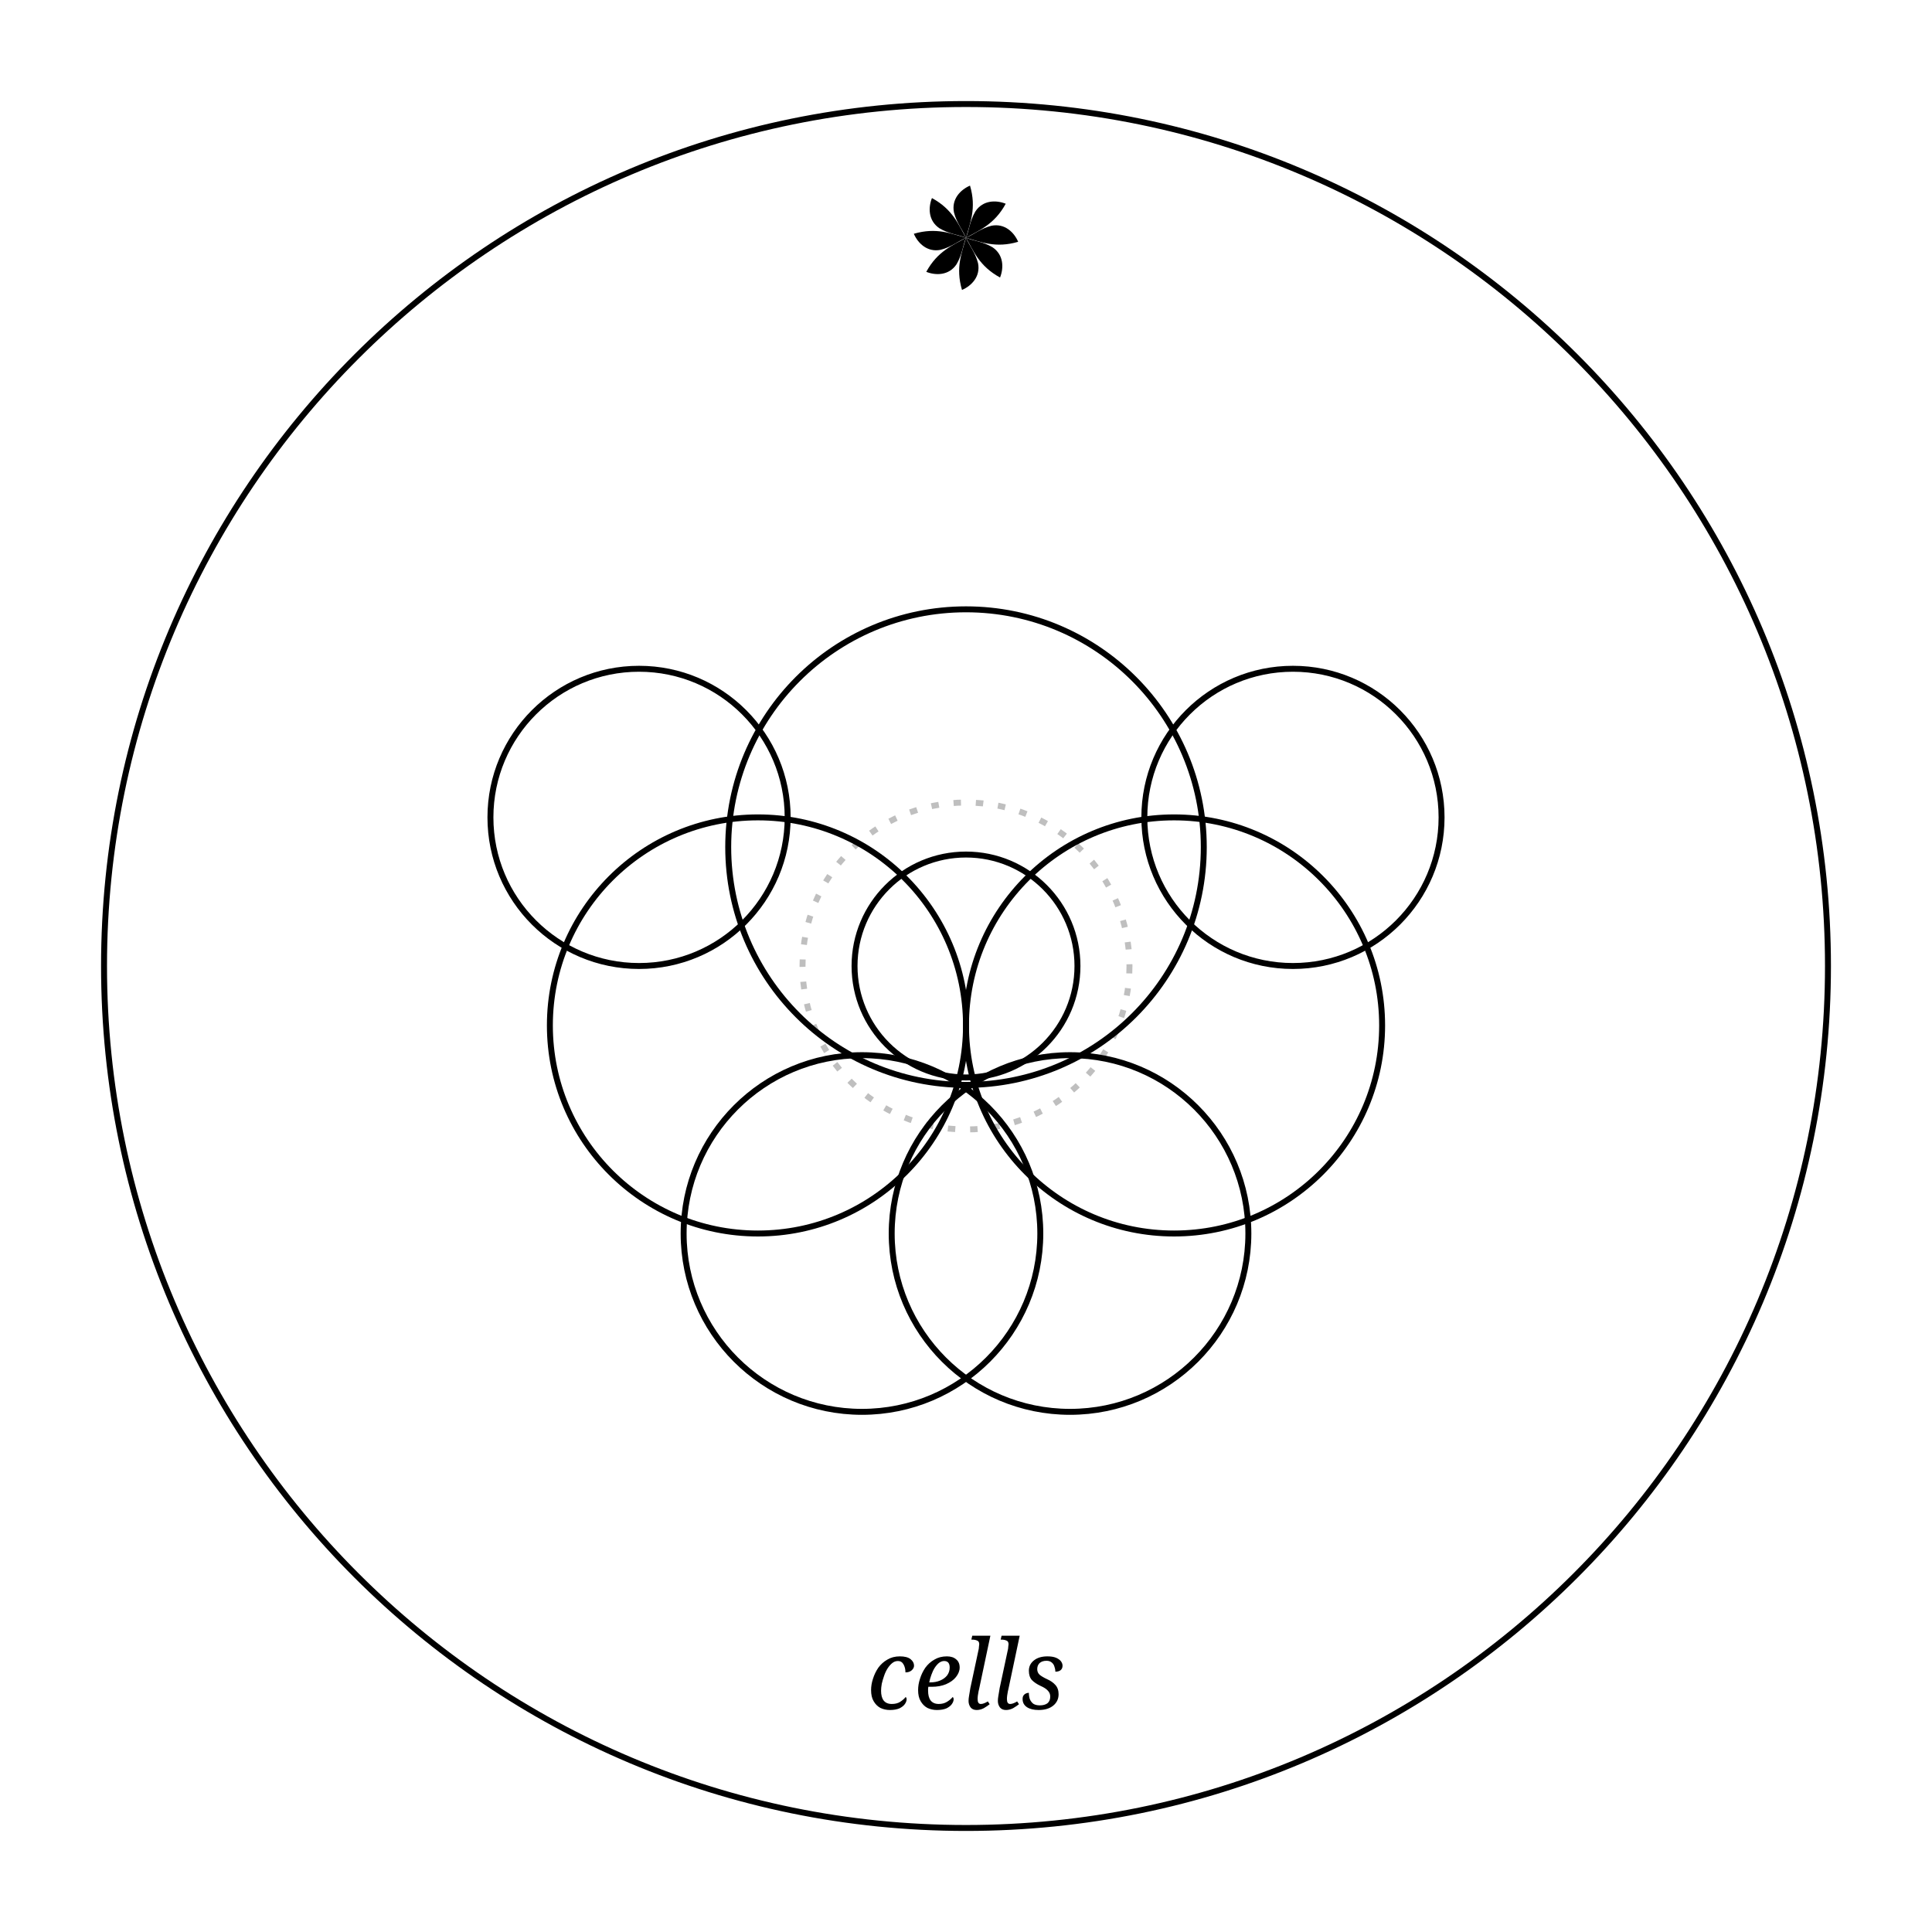
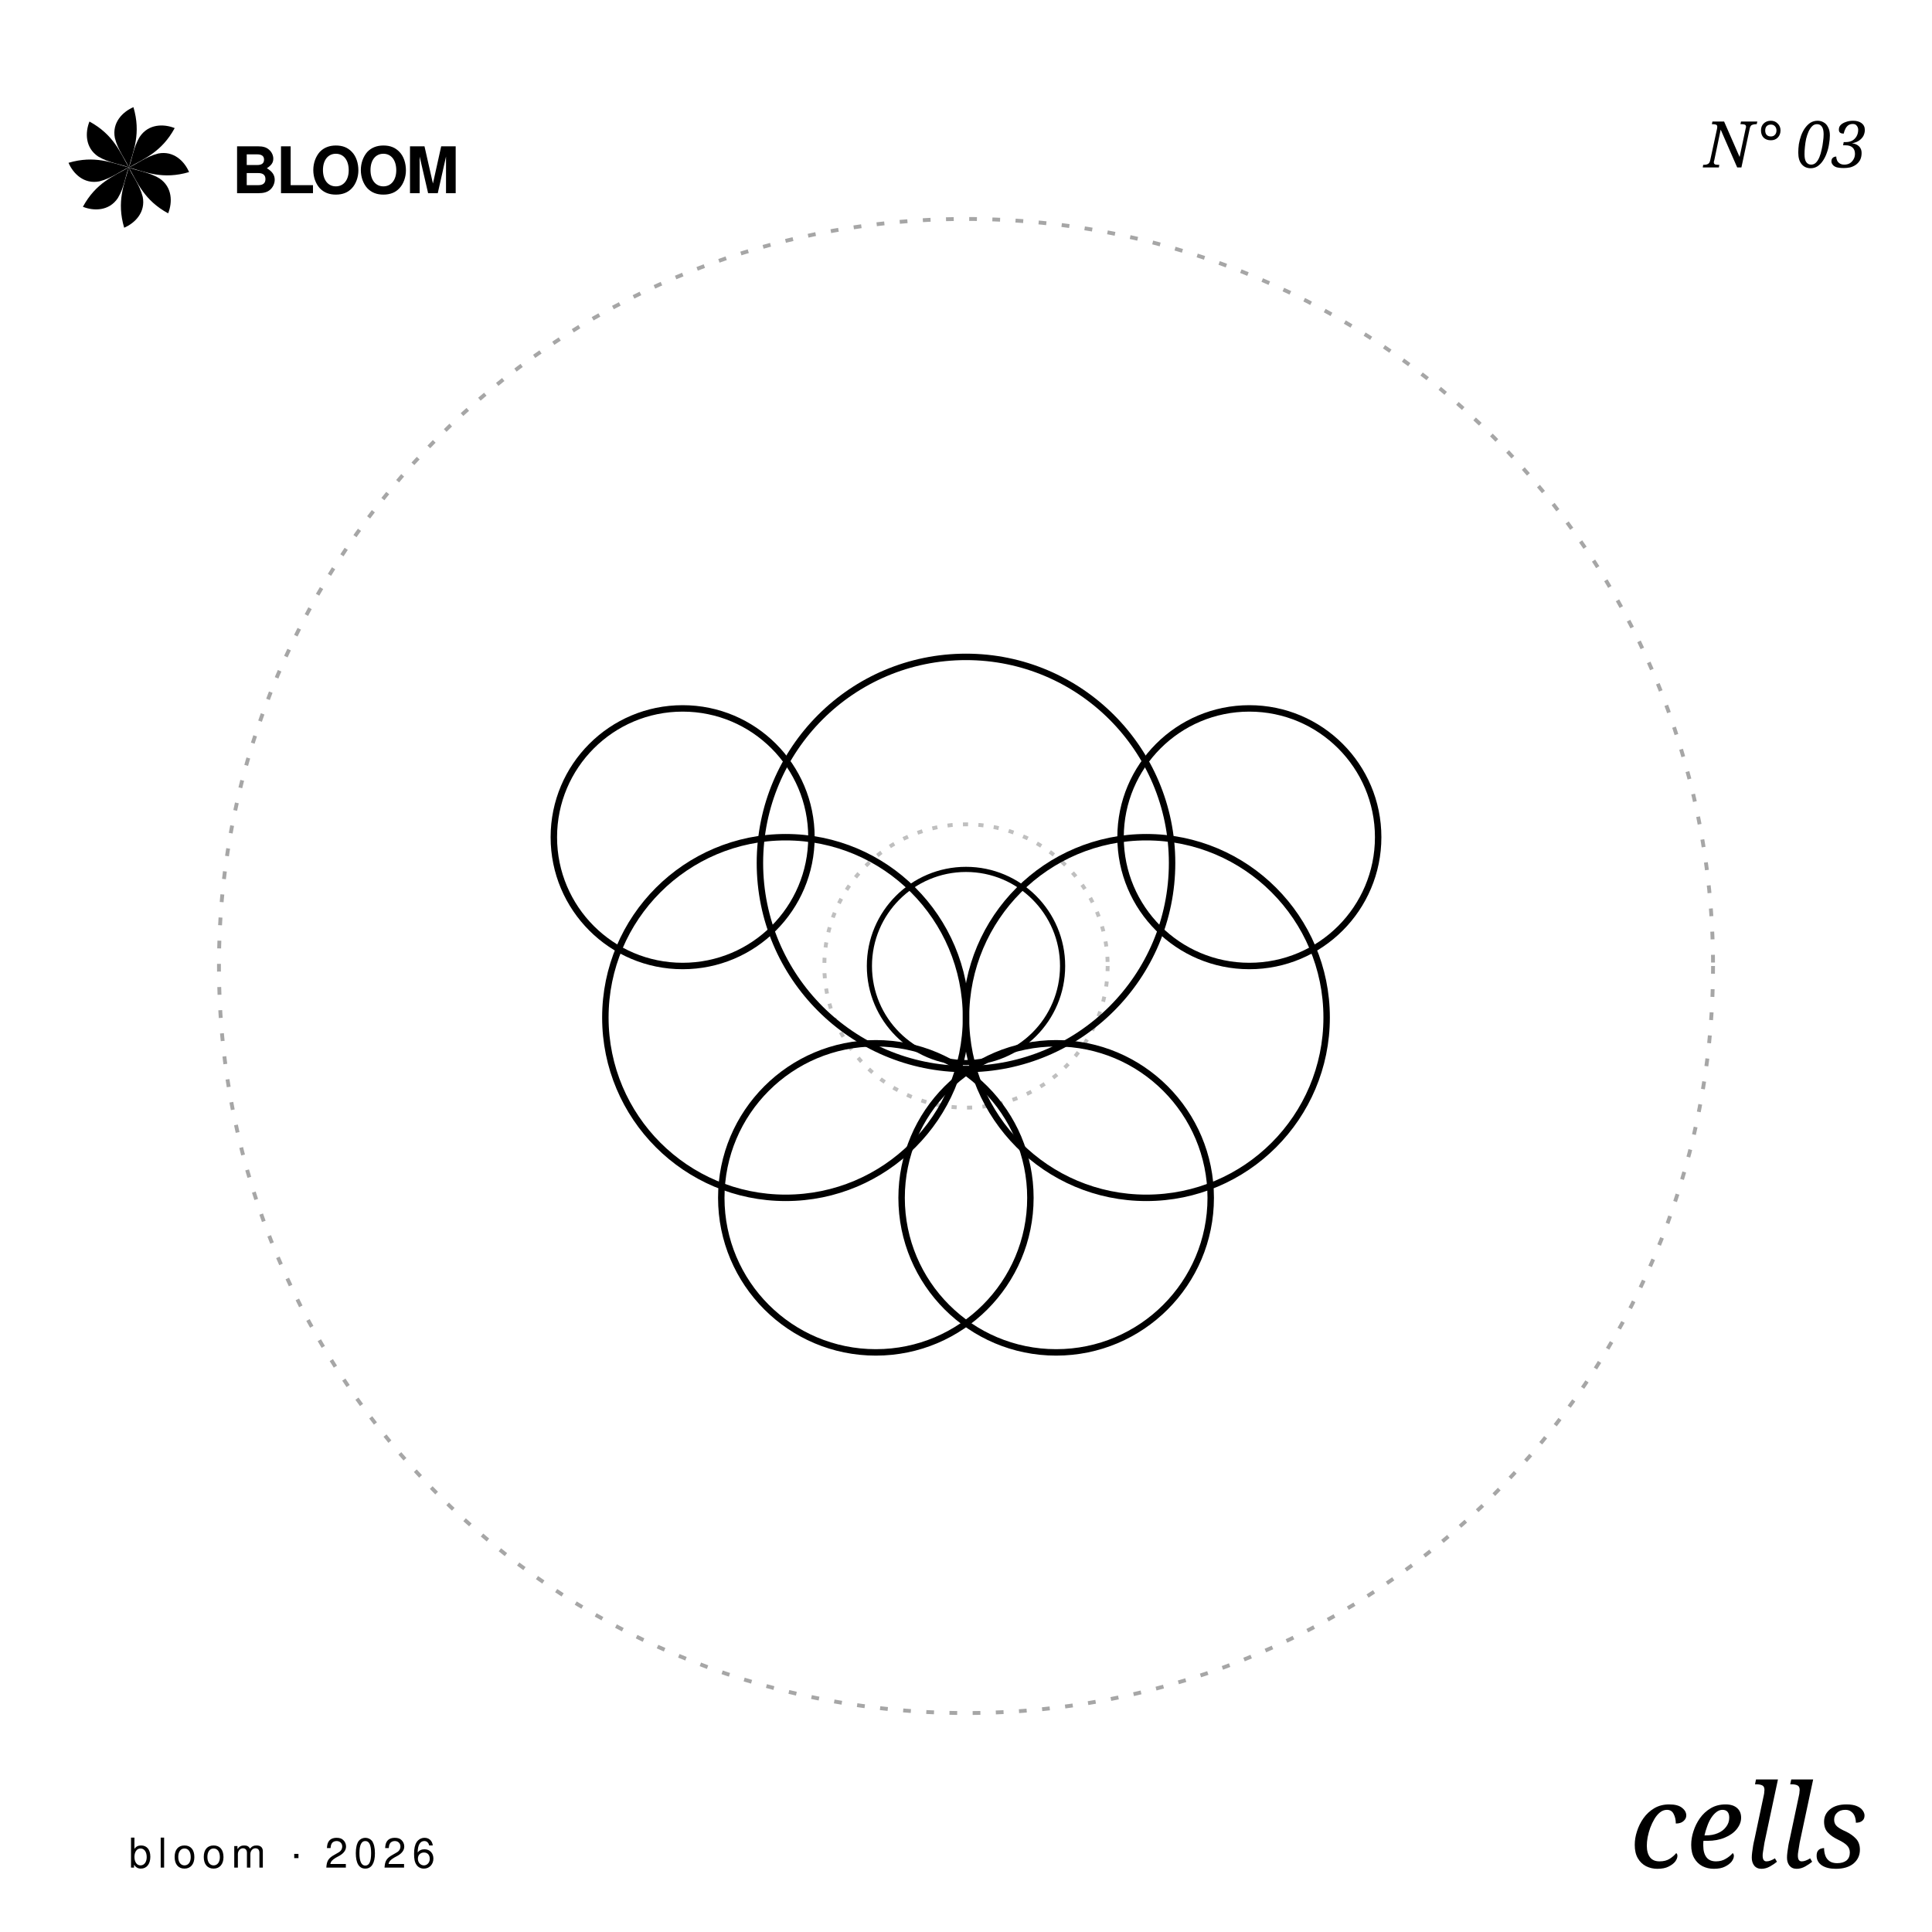
- <svg xmlns="http://www.w3.org/2000/svg" viewBox="-65 -65 130 130" width="480" height="480">
-   <g fill="none" stroke="#000" stroke-width="0.4">
-     <circle r="58" />
-     <circle r="7.5" />
-     <circle r="11" stroke-dasharray="0.5,1" opacity="0.25" />
+ <svg xmlns="http://www.w3.org/2000/svg" viewBox="-75 -75 150 150" width="600" height="600">
+   <circle r="58" fill="none" stroke="#000" stroke-width="0.3" stroke-dasharray="0.6,1.2" opacity="0.35" />
+   <circle r="7.5" fill="none" stroke="#000" stroke-width="0.4" />
+   <circle r="11" fill="none" stroke="#000" stroke-width="0.3" stroke-dasharray="0.4,0.8" opacity="0.25" />
+   <g fill="none" stroke="#000" stroke-width="0.5">
    <circle cx="0" cy="-8" r="16" />
    <circle cx="-14" cy="4" r="14" />
    <circle cx="14" cy="4" r="14" />
    <circle cx="-7" cy="18" r="12" />
    <circle cx="7" cy="18" r="12" />
    <circle cx="-22" cy="-10" r="10" />
    <circle cx="22" cy="-10" r="10" />
  </g>
-   <text x="0" y="50" text-anchor="middle" font-family="EB Garamond, Georgia, serif" font-style="italic" font-size="6.5" fill="#000">cells</text>
-   <g transform="translate(0 -49) scale(0.045)">
-     <path d="M 0,0 C 6,-22 16,-44 6,-78 C -8,-72 -22,-58 -18,-38 C -14,-22 -4,-10 0,0 Z" fill="#000" stroke="none" transform="rotate(0)" />
-     <path d="M 0,0 C 6,-22 16,-44 6,-78 C -8,-72 -22,-58 -18,-38 C -14,-22 -4,-10 0,0 Z" fill="#000" stroke="none" transform="rotate(45)" />
-     <path d="M 0,0 C 6,-22 16,-44 6,-78 C -8,-72 -22,-58 -18,-38 C -14,-22 -4,-10 0,0 Z" fill="#000" stroke="none" transform="rotate(90)" />
-     <path d="M 0,0 C 6,-22 16,-44 6,-78 C -8,-72 -22,-58 -18,-38 C -14,-22 -4,-10 0,0 Z" fill="#000" stroke="none" transform="rotate(135)" />
-     <path d="M 0,0 C 6,-22 16,-44 6,-78 C -8,-72 -22,-58 -18,-38 C -14,-22 -4,-10 0,0 Z" fill="#000" stroke="none" transform="rotate(180)" />
-     <path d="M 0,0 C 6,-22 16,-44 6,-78 C -8,-72 -22,-58 -18,-38 C -14,-22 -4,-10 0,0 Z" fill="#000" stroke="none" transform="rotate(225)" />
-     <path d="M 0,0 C 6,-22 16,-44 6,-78 C -8,-72 -22,-58 -18,-38 C -14,-22 -4,-10 0,0 Z" fill="#000" stroke="none" transform="rotate(270)" />
-     <path d="M 0,0 C 6,-22 16,-44 6,-78 C -8,-72 -22,-58 -18,-38 C -14,-22 -4,-10 0,0 Z" fill="#000" stroke="none" transform="rotate(315)" />
+   <g transform="translate(-65 -62)">
+     <g transform="scale(0.06)">
+       <path d="M 0,0 C 6,-22 16,-44 6,-78 C -8,-72 -22,-58 -18,-38 C -14,-22 -4,-10 0,0 Z" fill="#000" stroke="none" transform="rotate(0)" />
+       <path d="M 0,0 C 6,-22 16,-44 6,-78 C -8,-72 -22,-58 -18,-38 C -14,-22 -4,-10 0,0 Z" fill="#000" stroke="none" transform="rotate(45)" />
+       <path d="M 0,0 C 6,-22 16,-44 6,-78 C -8,-72 -22,-58 -18,-38 C -14,-22 -4,-10 0,0 Z" fill="#000" stroke="none" transform="rotate(90)" />
+       <path d="M 0,0 C 6,-22 16,-44 6,-78 C -8,-72 -22,-58 -18,-38 C -14,-22 -4,-10 0,0 Z" fill="#000" stroke="none" transform="rotate(135)" />
+       <path d="M 0,0 C 6,-22 16,-44 6,-78 C -8,-72 -22,-58 -18,-38 C -14,-22 -4,-10 0,0 Z" fill="#000" stroke="none" transform="rotate(180)" />
+       <path d="M 0,0 C 6,-22 16,-44 6,-78 C -8,-72 -22,-58 -18,-38 C -14,-22 -4,-10 0,0 Z" fill="#000" stroke="none" transform="rotate(225)" />
+       <path d="M 0,0 C 6,-22 16,-44 6,-78 C -8,-72 -22,-58 -18,-38 C -14,-22 -4,-10 0,0 Z" fill="#000" stroke="none" transform="rotate(270)" />
+       <path d="M 0,0 C 6,-22 16,-44 6,-78 C -8,-72 -22,-58 -18,-38 C -14,-22 -4,-10 0,0 Z" fill="#000" stroke="none" transform="rotate(315)" />
+     </g>
+     <text x="8" y="2" font-family="Helvetica, Arial Black, sans-serif" font-weight="900" font-size="5" letter-spacing="-0.2" fill="#000">BLOOM</text>
  </g>
+   <text x="70" y="-62" text-anchor="end" font-family="EB Garamond, Georgia, serif" font-style="italic" font-size="5" fill="#000">N° 03</text>
+   <text x="-65" y="70" font-family="Helvetica, Arial, sans-serif" font-size="3.2" letter-spacing="0.15em" fill="#000">bloom · 2026</text>
+   <text x="70" y="70" text-anchor="end" font-family="EB Garamond, Georgia, serif" font-style="italic" font-size="9" fill="#000">cells</text>
</svg>
